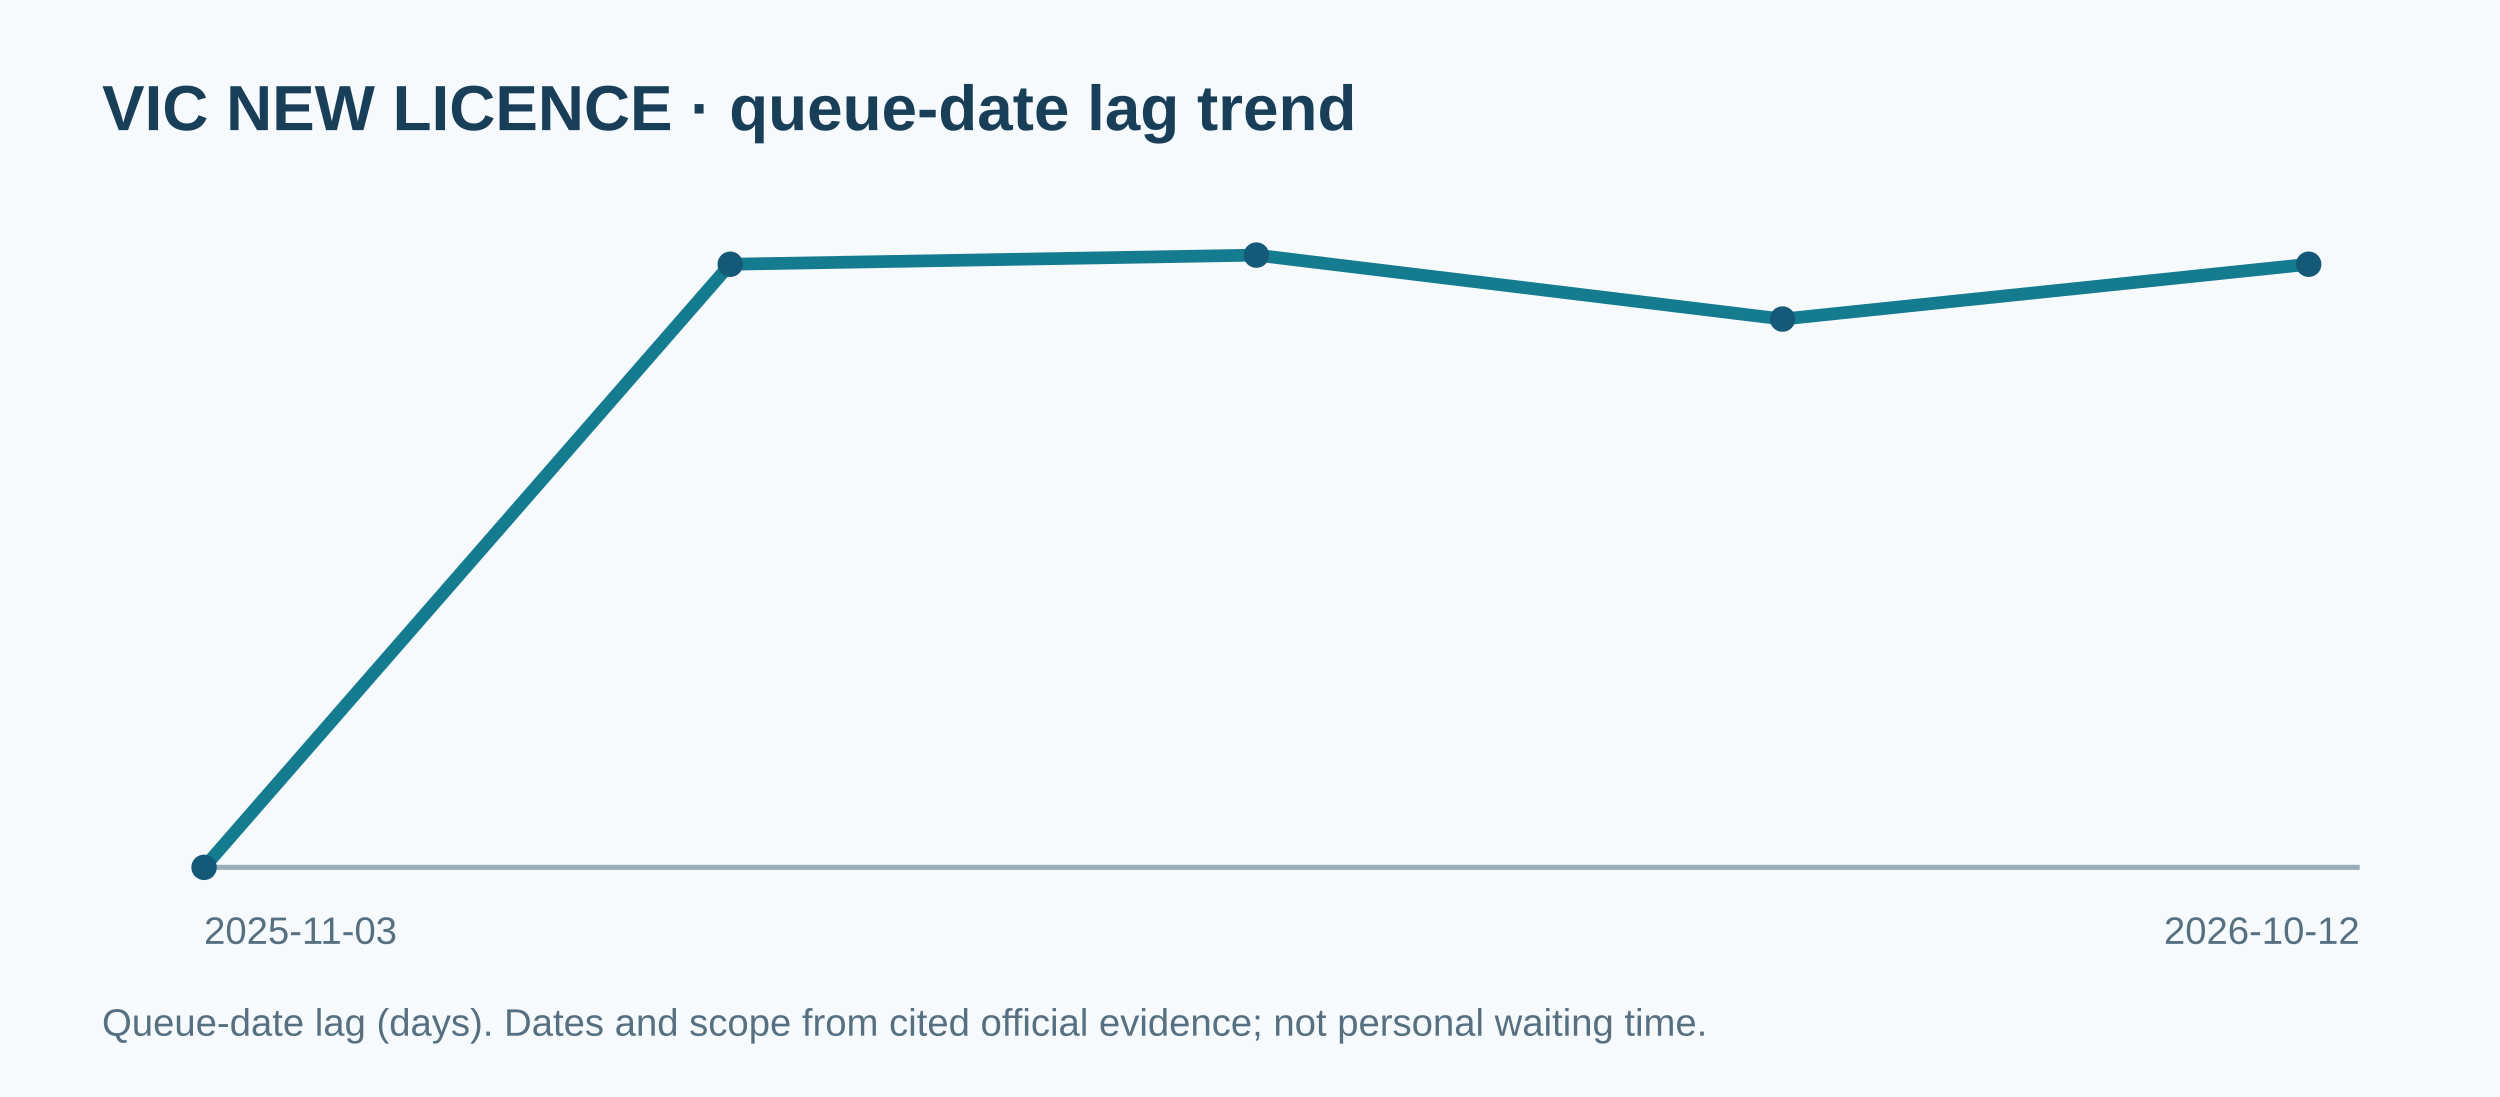
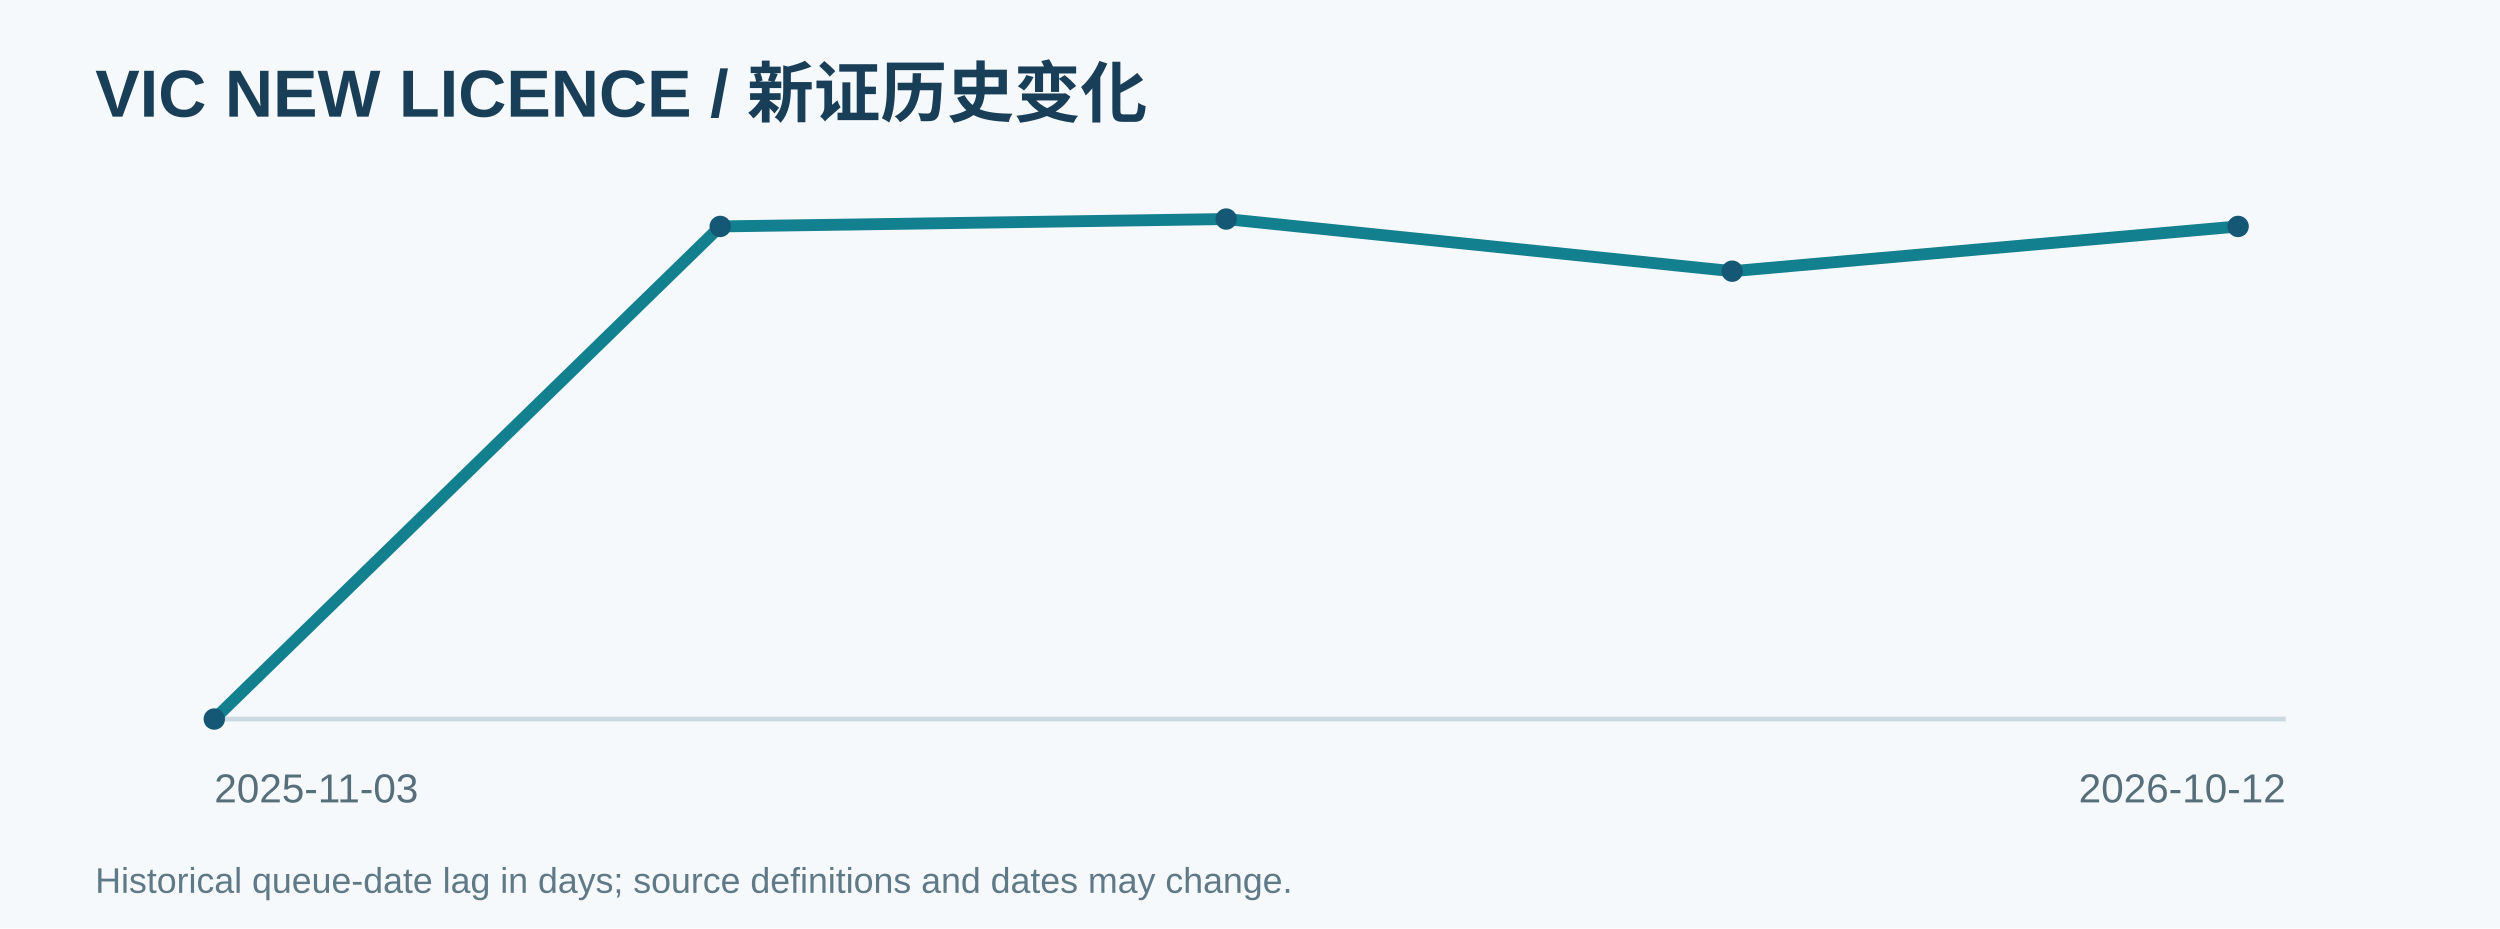
- <svg xmlns="http://www.w3.org/2000/svg" width="980" height="430" viewBox="0 0 980 430" role="img">
-   <rect width="980" height="430" fill="#f7fafc" />
-   <text x="40" y="51" font-family="Arial" font-size="25" font-weight="bold" fill="#193e57">VIC NEW LICENCE · queue-date lag trend</text>
-   <path d="M 80 340 H 925" fill="none" stroke="#99adb9" stroke-width="2" />
-   <polyline points="80,340 286.25,103.582 492.5,100 698.75,125.075 905,103.582" fill="none" stroke="#157c90" stroke-width="5" stroke-linejoin="round" stroke-linecap="round" />
-   <circle cx="80" cy="340" r="5" fill="#145a78" />
-   <circle cx="286.25" cy="103.582" r="5" fill="#145a78" />
-   <circle cx="492.5" cy="100" r="5" fill="#145a78" />
-   <circle cx="698.75" cy="125.075" r="5" fill="#145a78" />
-   <circle cx="905" cy="103.582" r="5" fill="#145a78" />
-   <text x="80" y="370" font-family="Arial" font-size="15" fill="#567082">2025-11-03</text>
-   <text x="925" y="370" text-anchor="end" font-family="Arial" font-size="15" fill="#567082">2026-10-12</text>
-   <text x="40" y="406" font-family="Arial" font-size="15" fill="#567082">Queue-date lag (days). Dates and scope from cited official evidence; not personal waiting time.</text>
+ <svg xmlns="http://www.w3.org/2000/svg" width="1050" height="390" viewBox="0 0 1050 390" role="img" aria-label="VIC NEW LICENCE / 新证历史变化">
+   <rect width="1050" height="390" fill="#f6f9fb" />
+   <text x="40" y="49" font-family="Arial,sans-serif" font-size="28" font-weight="700" fill="#193e57">VIC NEW LICENCE / 新证历史变化</text>
+   <path d="M90 302 H960" stroke="#cad9e2" stroke-width="2" />
+   <polyline points="90.0,302.0 302.5,95.1 515.0,92.0 727.5,113.9 940.0,95.1" fill="none" stroke="#138090" stroke-width="5" stroke-linejoin="round" stroke-linecap="round" />
+   <circle cx="90.0" cy="302.0" r="4.5" fill="#155875" />
+   <circle cx="302.5" cy="95.1" r="4.5" fill="#155875" />
+   <circle cx="515.0" cy="92.0" r="4.5" fill="#155875" />
+   <circle cx="727.5" cy="113.9" r="4.5" fill="#155875" />
+   <circle cx="940.0" cy="95.1" r="4.5" fill="#155875" />
+   <text x="90" y="337" fill="#576e7b" font-size="17" font-family="Arial,sans-serif">2025-11-03</text>
+   <text x="960" y="337" text-anchor="end" fill="#576e7b" font-size="17" font-family="Arial,sans-serif">2026-10-12</text>
+   <text x="40" y="375" fill="#607987" font-size="15" font-family="Arial,sans-serif">Historical queue-date lag in days; source definitions and dates may change.</text>
</svg>
